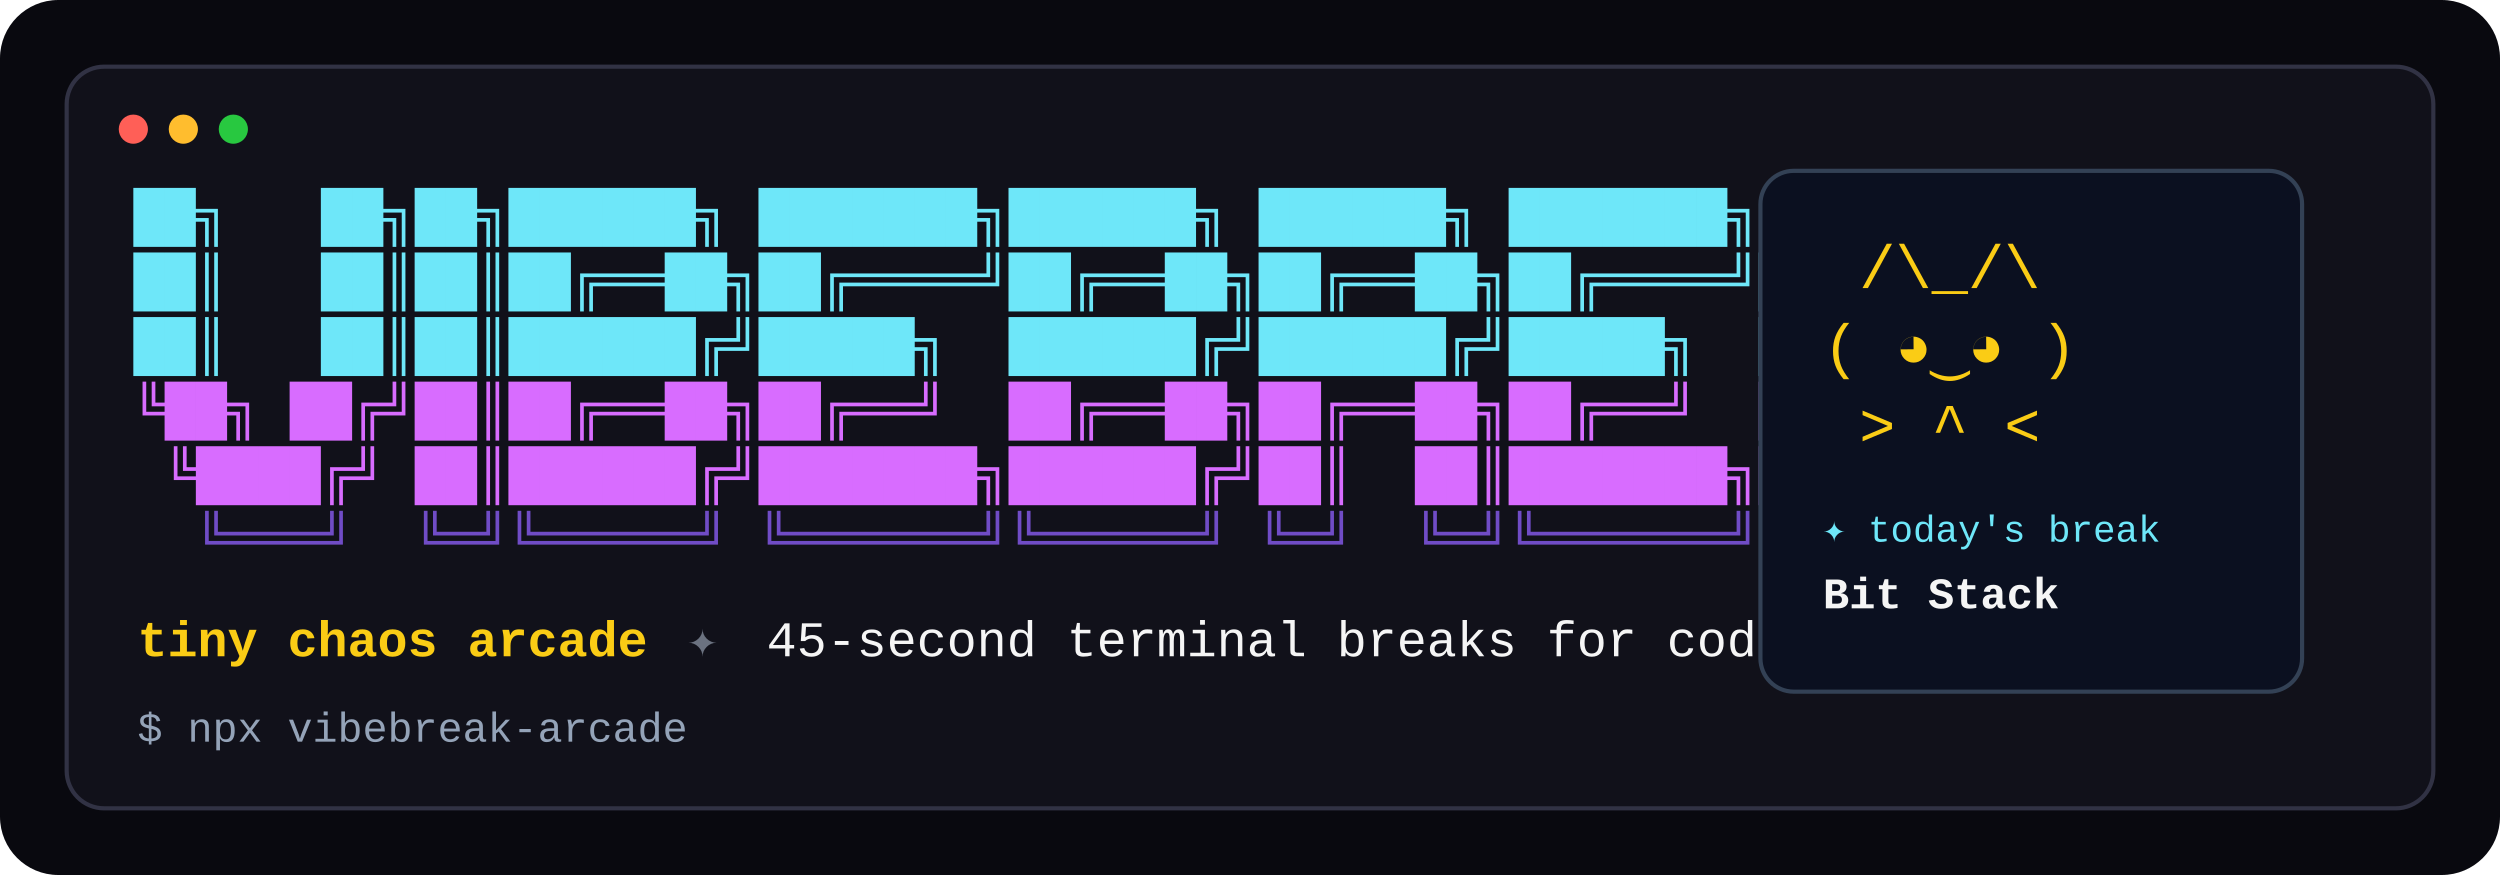
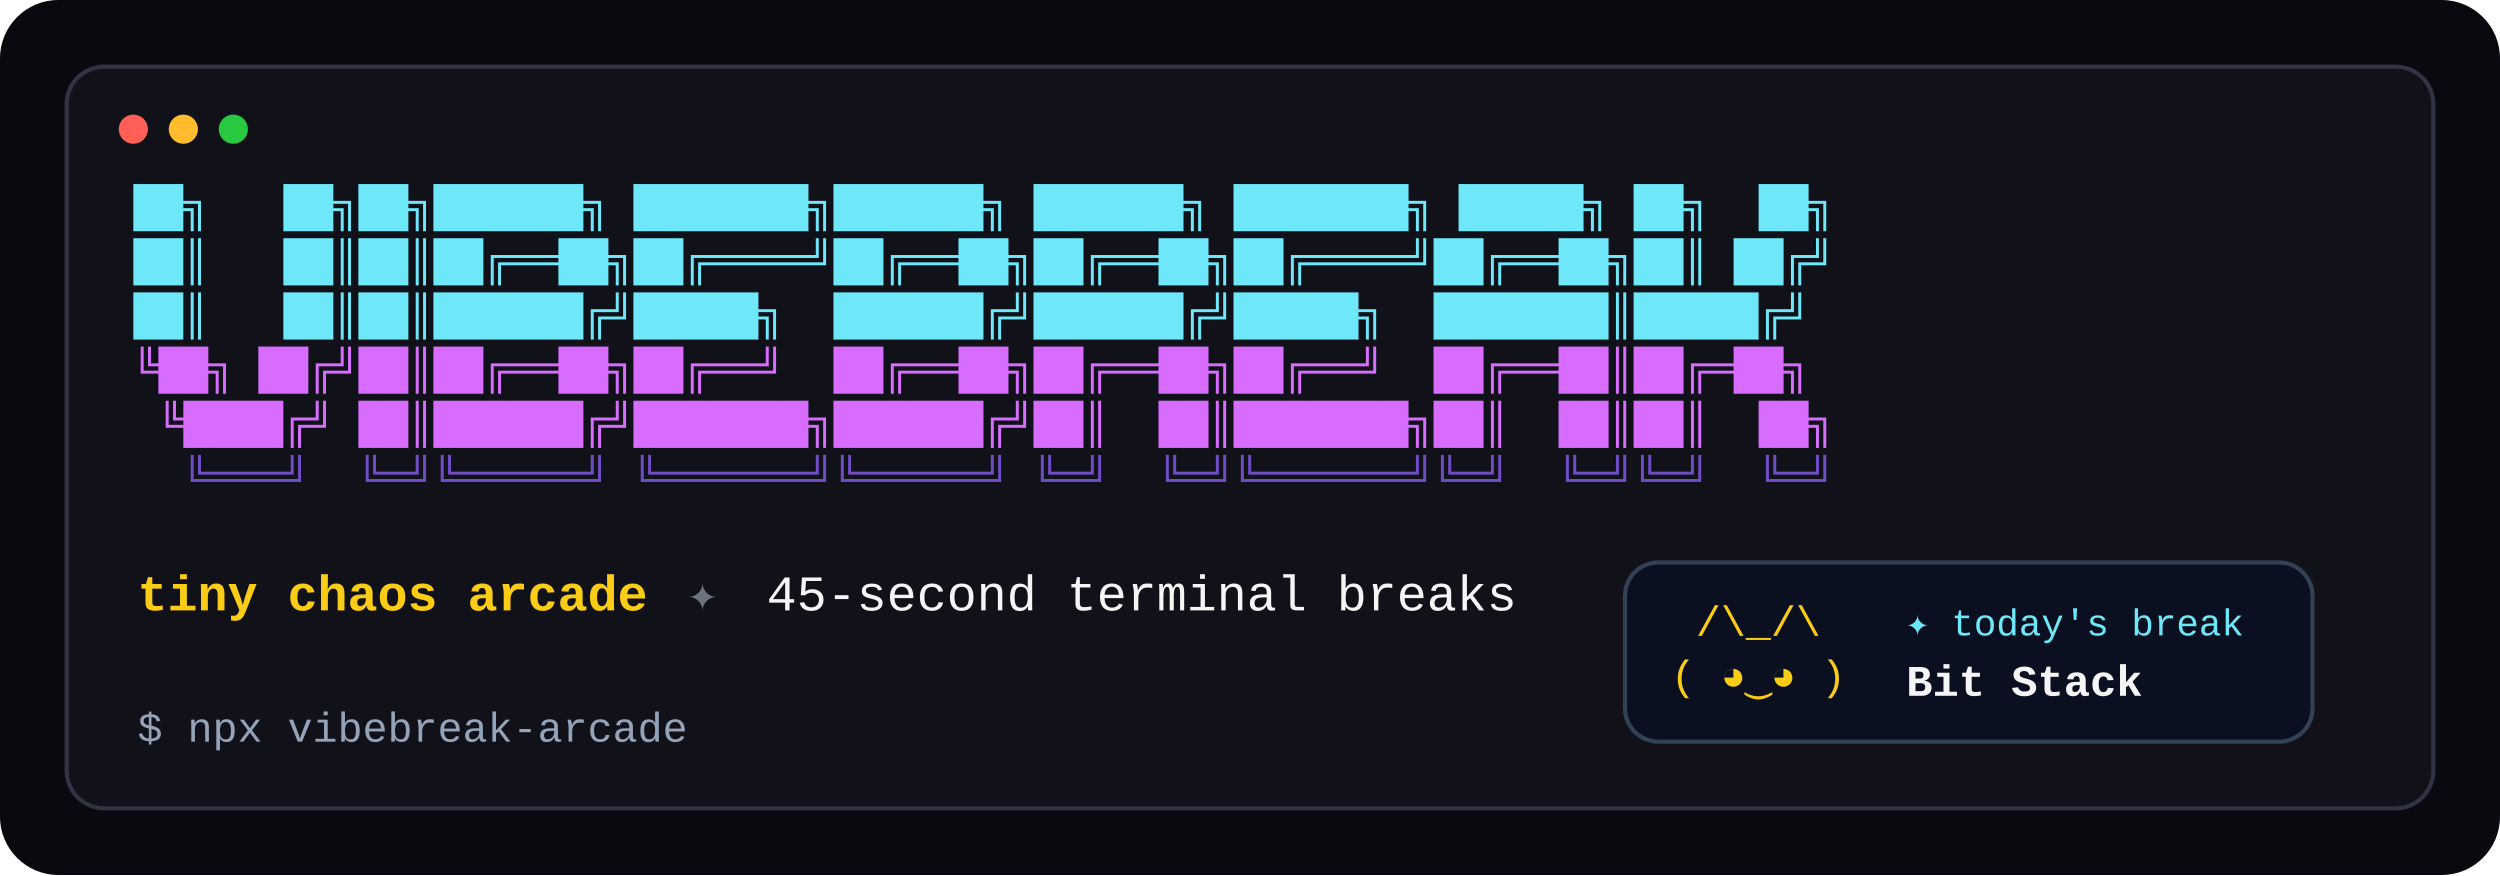
<svg xmlns="http://www.w3.org/2000/svg" width="1200" height="420" viewBox="0 0 1200 420" fill="none" role="img" aria-labelledby="title desc">
  <rect width="1200" height="420" rx="28" fill="#09090f" />
  <rect x="32" y="32" width="1136" height="356" rx="18" fill="#11111a" stroke="#313244" stroke-width="2" />
  <circle cx="64" cy="62" r="7" fill="#ff5f57" />
  <circle cx="88" cy="62" r="7" fill="#ffbd2e" />
  <circle cx="112" cy="62" r="7" fill="#28c840" />
-   <text x="64" y="111" fill="#6ee7f9" font-family="SFMono-Regular, Consolas, Liberation Mono, Menlo, monospace" font-size="25" xml:space="preserve">██╗   ██╗██╗██████╗ ███████╗██████╗ ██████╗ ███████╗ █████╗ ██╗  ██╗</text>
-   <text x="64" y="142" fill="#6ee7f9" font-family="SFMono-Regular, Consolas, Liberation Mono, Menlo, monospace" font-size="25" xml:space="preserve">██║   ██║██║██╔══██╗██╔════╝██╔══██╗██╔══██╗██╔════╝██╔══██╗██║ ██╔╝</text>
-   <text x="64" y="173" fill="#6ee7f9" font-family="SFMono-Regular, Consolas, Liberation Mono, Menlo, monospace" font-size="25" font-weight="700" xml:space="preserve">██║   ██║██║██████╔╝█████╗  ██████╔╝██████╔╝█████╗  ███████║█████╔╝ </text>
-   <text x="64" y="204" fill="#d86cff" font-family="SFMono-Regular, Consolas, Liberation Mono, Menlo, monospace" font-size="25" font-weight="700" xml:space="preserve">╚██╗ ██╔╝██║██╔══██╗██╔══╝  ██╔══██╗██╔══██╗██╔══╝  ██╔══██║██╔═██╗ </text>
-   <text x="64" y="235" fill="#d86cff" font-family="SFMono-Regular, Consolas, Liberation Mono, Menlo, monospace" font-size="25" xml:space="preserve"> ╚████╔╝ ██║██████╔╝███████╗██████╔╝██║  ██║███████╗██║  ██║██║  ██╗</text>
-   <text x="64" y="266" fill="#8b5cf6" font-family="SFMono-Regular, Consolas, Liberation Mono, Menlo, monospace" font-size="25" opacity="0.78" xml:space="preserve">  ╚═══╝  ╚═╝╚═════╝ ╚══════╝╚═════╝ ╚═╝  ╚═╝╚══════╝╚═╝  ╚═╝╚═╝  ╚═╝</text>
-   <text x="66" y="315" fill="#facc15" font-family="SFMono-Regular, Consolas, Liberation Mono, Menlo, monospace" font-size="24" font-weight="700">tiny chaos arcade</text>
-   <text x="330" y="315" fill="#6b7280" font-family="SFMono-Regular, Consolas, Liberation Mono, Menlo, monospace" font-size="24">✦</text>
-   <text x="368" y="315" fill="#f5f5f5" font-family="SFMono-Regular, Consolas, Liberation Mono, Menlo, monospace" font-size="24">45-second terminal breaks for coding sessions</text>
-   <g transform="translate(845 82)">
-     <rect x="0" y="0" width="260" height="250" rx="16" fill="#0b1020" stroke="#334155" stroke-width="2" />
-     <text x="30" y="56" fill="#facc15" font-family="SFMono-Regular, Consolas, Liberation Mono, Menlo, monospace" font-size="29" xml:space="preserve"> /\_/\</text>
-     <text x="30" y="94" fill="#facc15" font-family="SFMono-Regular, Consolas, Liberation Mono, Menlo, monospace" font-size="29" xml:space="preserve">( ◕‿◕ )</text>
-     <text x="30" y="132" fill="#facc15" font-family="SFMono-Regular, Consolas, Liberation Mono, Menlo, monospace" font-size="29" xml:space="preserve"> &gt; ^ &lt;</text>
-     <text x="30" y="178" fill="#6ee7f9" font-family="SFMono-Regular, Consolas, Liberation Mono, Menlo, monospace" font-size="18">✦ today's break</text>
-     <text x="30" y="210" fill="#f5f5f5" font-family="SFMono-Regular, Consolas, Liberation Mono, Menlo, monospace" font-size="21" font-weight="700">Bit Stack</text>
+   <text x="64" y="105" fill="#6ee7f9" font-family="SFMono-Regular, Consolas, Liberation Mono, Menlo, monospace" font-size="20" xml:space="preserve">██╗   ██╗██╗██████╗ ███████╗██████╗ ██████╗ ███████╗ █████╗ ██╗  ██╗</text>
+   <text x="64" y="131" fill="#6ee7f9" font-family="SFMono-Regular, Consolas, Liberation Mono, Menlo, monospace" font-size="20" xml:space="preserve">██║   ██║██║██╔══██╗██╔════╝██╔══██╗██╔══██╗██╔════╝██╔══██╗██║ ██╔╝</text>
+   <text x="64" y="157" fill="#6ee7f9" font-family="SFMono-Regular, Consolas, Liberation Mono, Menlo, monospace" font-size="20" font-weight="700" xml:space="preserve">██║   ██║██║██████╔╝█████╗  ██████╔╝██████╔╝█████╗  ███████║█████╔╝ </text>
+   <text x="64" y="183" fill="#d86cff" font-family="SFMono-Regular, Consolas, Liberation Mono, Menlo, monospace" font-size="20" font-weight="700" xml:space="preserve">╚██╗ ██╔╝██║██╔══██╗██╔══╝  ██╔══██╗██╔══██╗██╔══╝  ██╔══██║██╔═██╗ </text>
+   <text x="64" y="209" fill="#d86cff" font-family="SFMono-Regular, Consolas, Liberation Mono, Menlo, monospace" font-size="20" xml:space="preserve"> ╚████╔╝ ██║██████╔╝███████╗██████╔╝██║  ██║███████╗██║  ██║██║  ██╗</text>
+   <text x="64" y="235" fill="#8b5cf6" font-family="SFMono-Regular, Consolas, Liberation Mono, Menlo, monospace" font-size="20" opacity="0.78" xml:space="preserve">  ╚═══╝  ╚═╝╚═════╝ ╚══════╝╚═════╝ ╚═╝  ╚═╝╚══════╝╚═╝  ╚═╝╚═╝  ╚═╝</text>
+   <text x="66" y="293" fill="#facc15" font-family="SFMono-Regular, Consolas, Liberation Mono, Menlo, monospace" font-size="24" font-weight="700">tiny chaos arcade</text>
+   <text x="330" y="293" fill="#6b7280" font-family="SFMono-Regular, Consolas, Liberation Mono, Menlo, monospace" font-size="24">✦</text>
+   <text x="368" y="293" fill="#f5f5f5" font-family="SFMono-Regular, Consolas, Liberation Mono, Menlo, monospace" font-size="24">45-second terminal breaks</text>
+   <g transform="translate(780 270)">
+     <rect x="0" y="0" width="330" height="86" rx="16" fill="#0b1020" stroke="#334155" stroke-width="2" />
+     <text x="22" y="35" fill="#facc15" font-family="SFMono-Regular, Consolas, Liberation Mono, Menlo, monospace" font-size="20" xml:space="preserve"> /\_/\</text>
+     <text x="22" y="61" fill="#facc15" font-family="SFMono-Regular, Consolas, Liberation Mono, Menlo, monospace" font-size="20" xml:space="preserve">( ◕‿◕ )</text>
+     <text x="135" y="35" fill="#6ee7f9" font-family="SFMono-Regular, Consolas, Liberation Mono, Menlo, monospace" font-size="18">✦ today's break</text>
+     <text x="135" y="64" fill="#f5f5f5" font-family="SFMono-Regular, Consolas, Liberation Mono, Menlo, monospace" font-size="21" font-weight="700">Bit Stack</text>
  </g>
  <text x="66" y="356" fill="#94a3b8" font-family="SFMono-Regular, Consolas, Liberation Mono, Menlo, monospace" font-size="20">$ npx vibebreak-arcade</text>
</svg>
